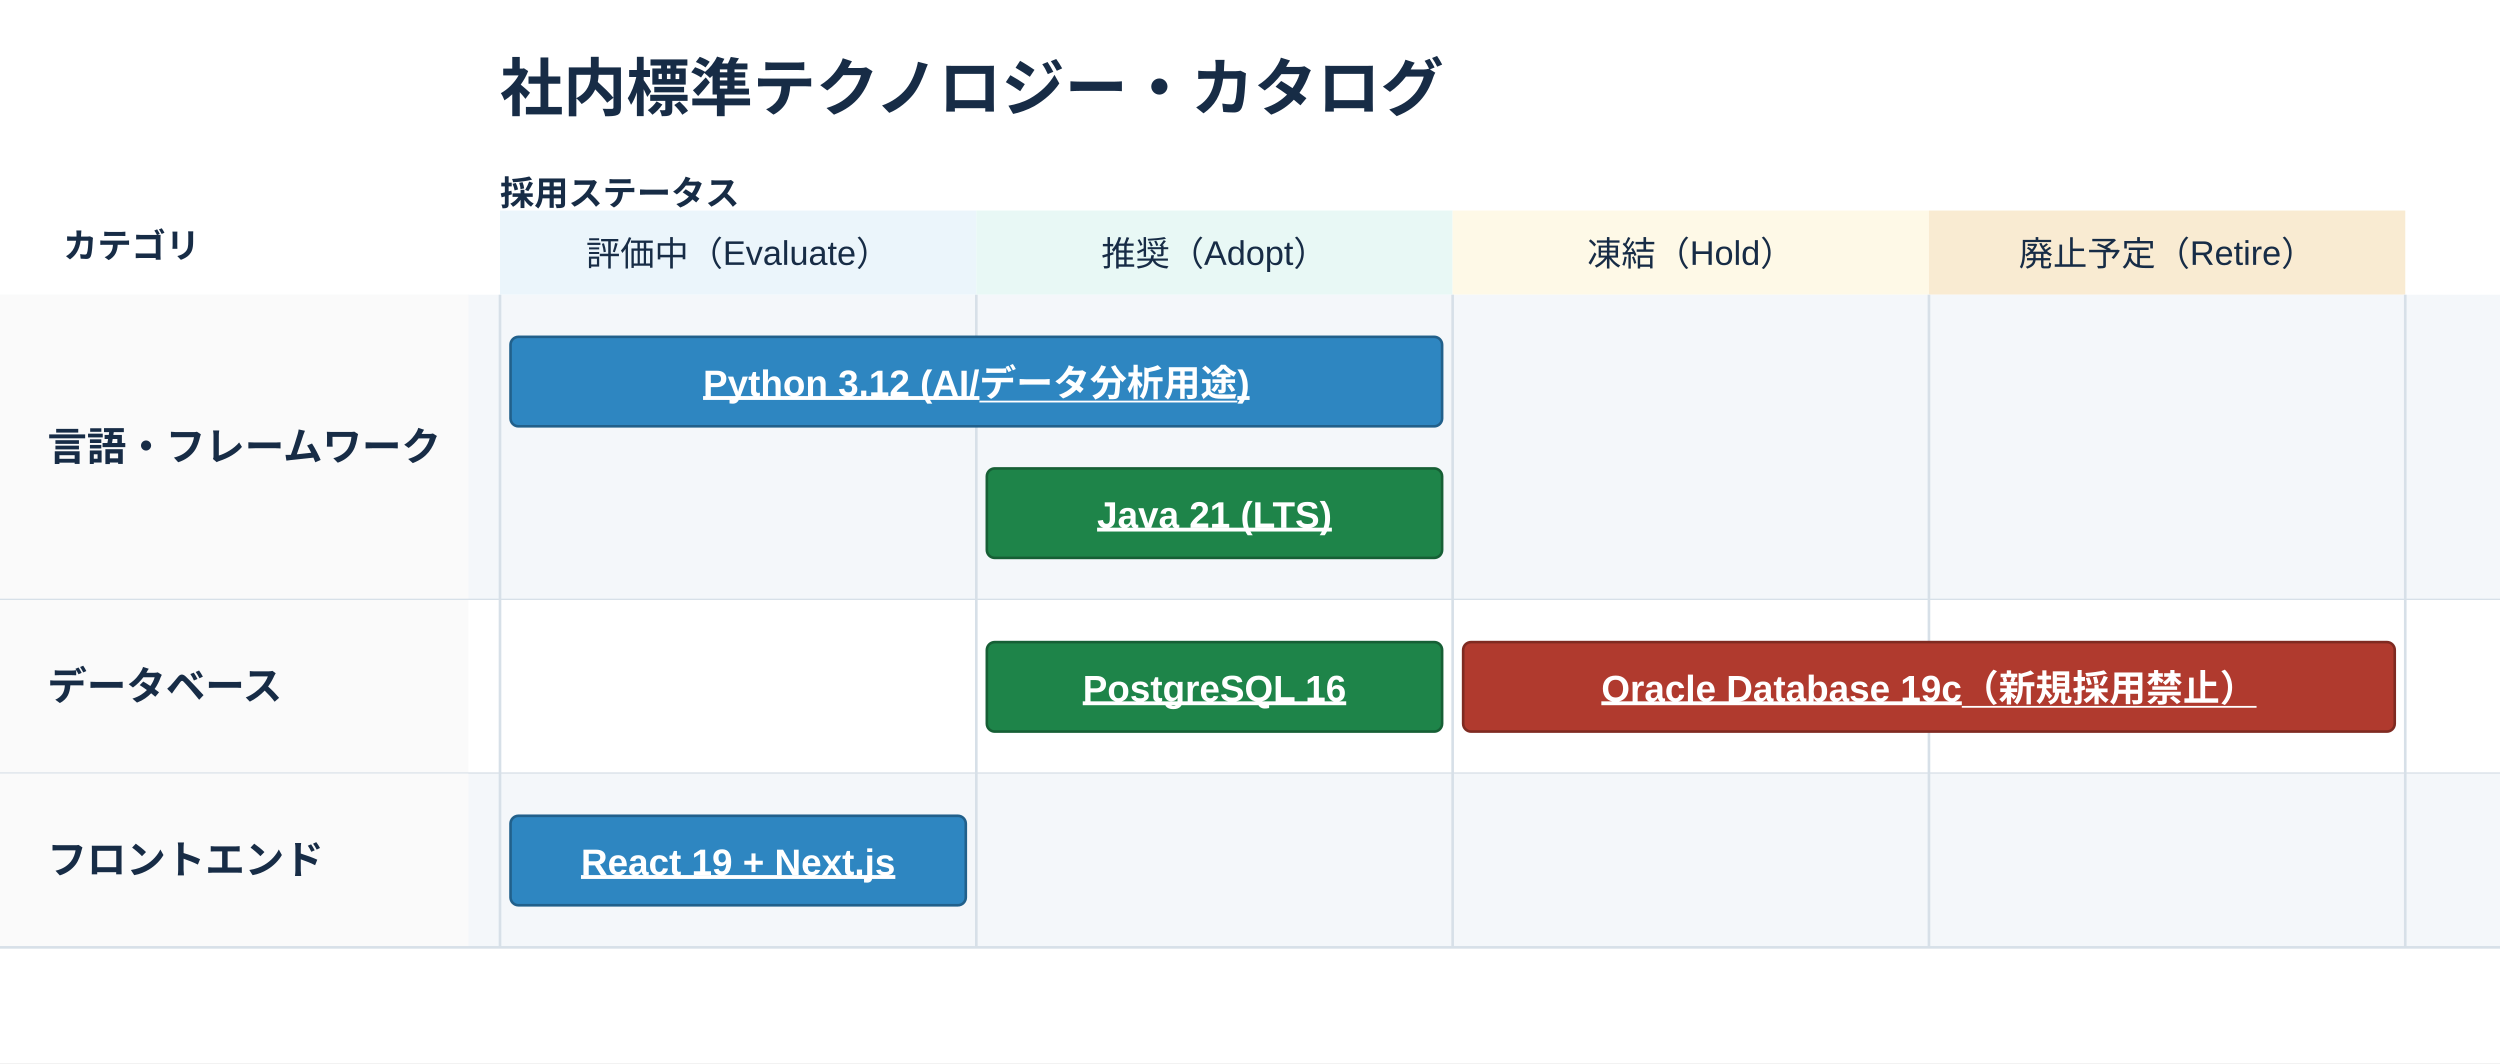
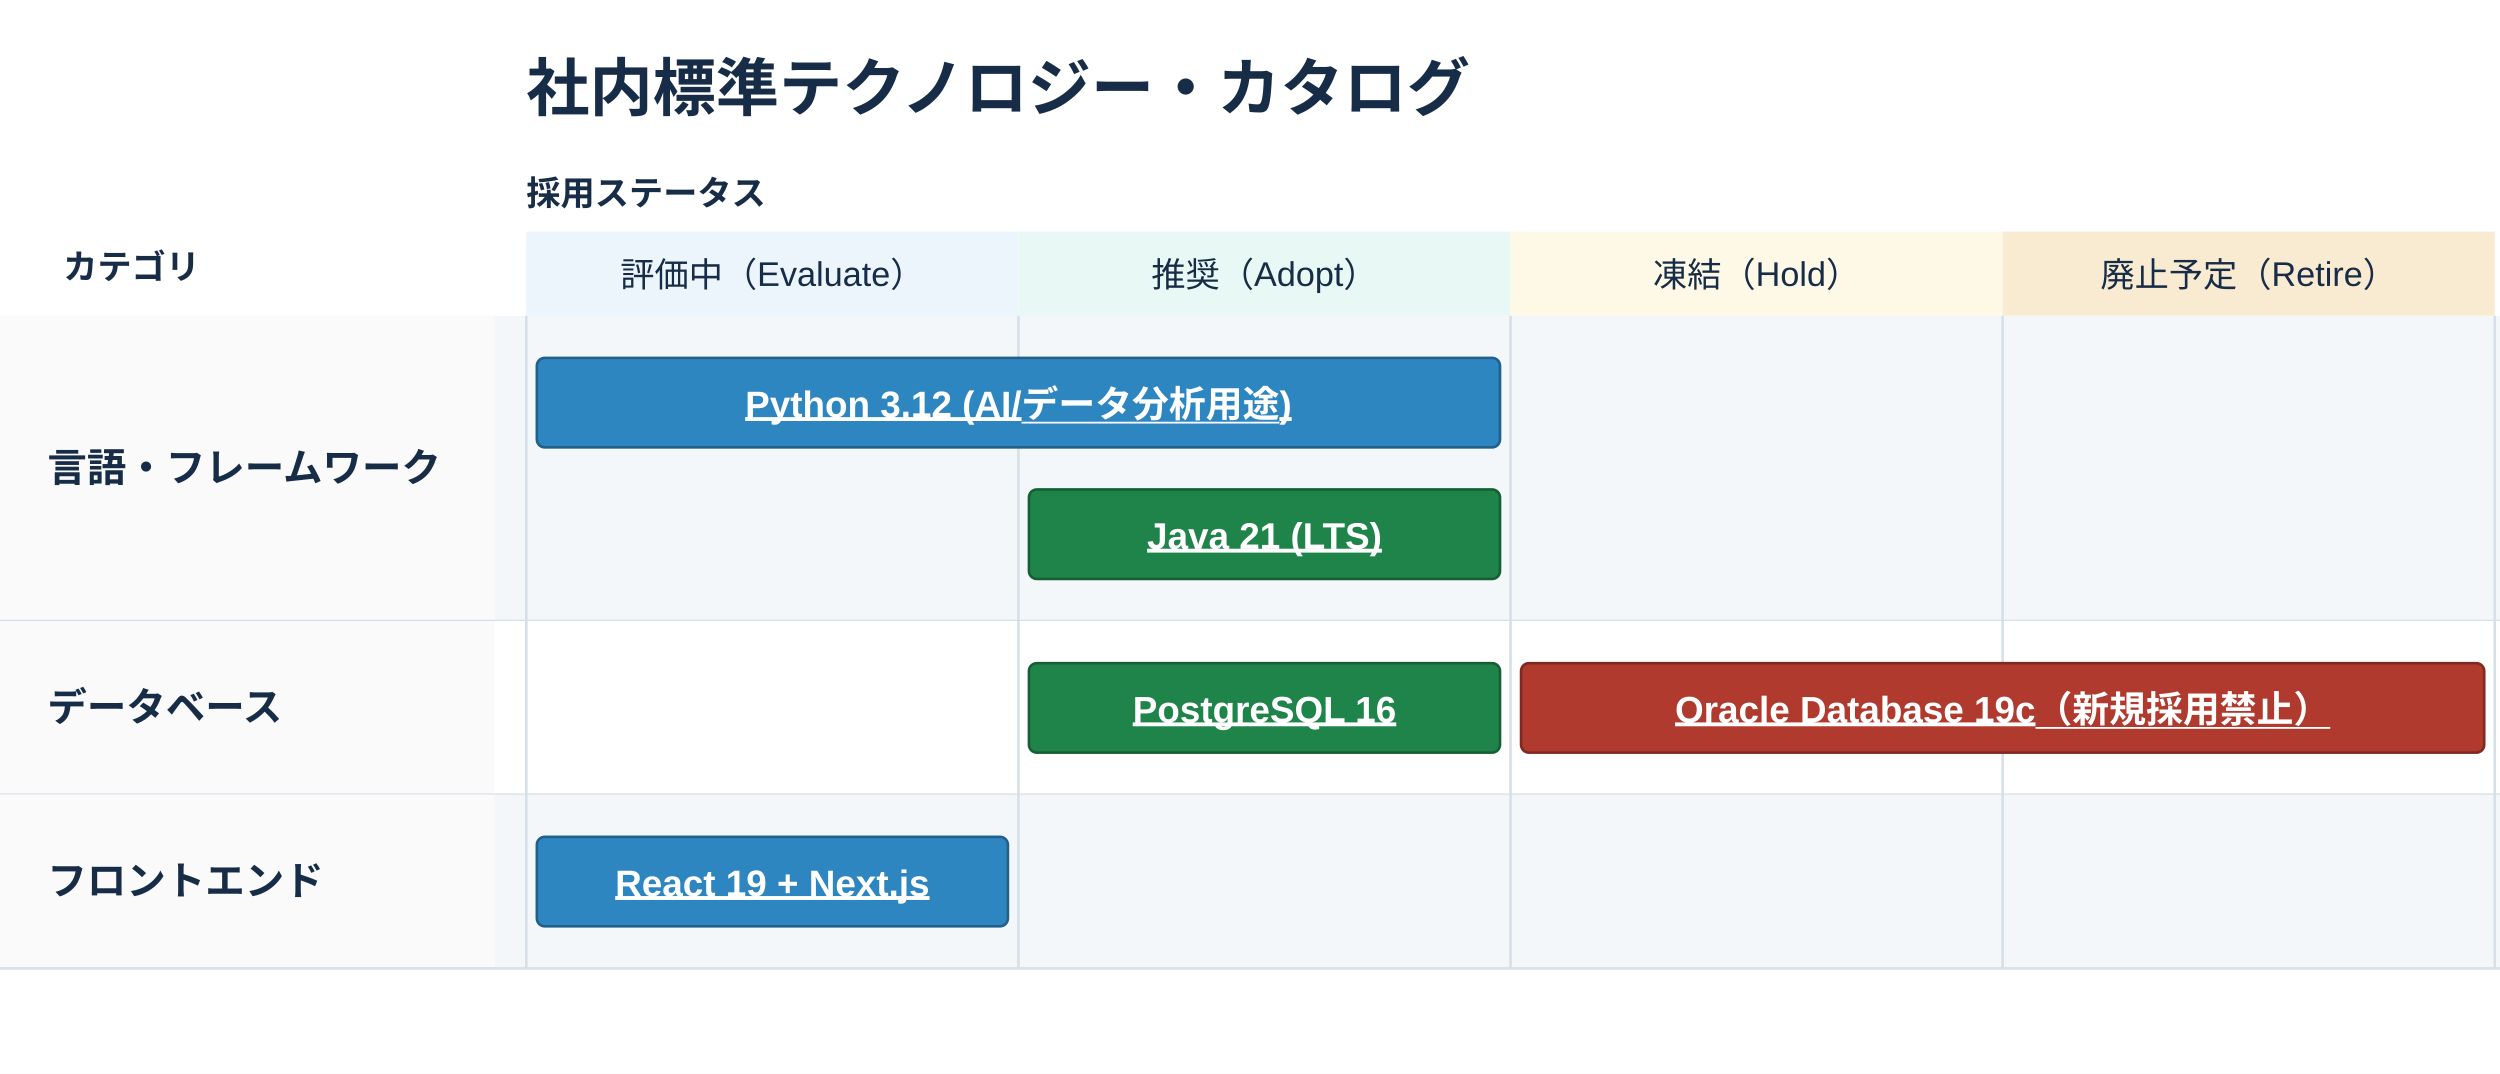
- <svg xmlns="http://www.w3.org/2000/svg" width="950" height="404" viewBox="0 0 950 404">
+ <svg xmlns="http://www.w3.org/2000/svg" width="950" height="408" viewBox="0 0 950 408">
  <rect width="100%" height="100%" fill="#ffffff" />
  <style>text{font-family:Arial,"Noto Sans JP","Yu Gothic",sans-serif;fill:#172c46}.axis{font-size:13px}.title{font-size:24px;font-weight:700}.lane-label{font-size:15px;font-weight:700}.bar-label{font-size:14px;font-weight:600}.item-link{cursor:pointer}.item-link text{text-decoration:underline}.item-link:hover rect,.item-link:focus-visible rect{fill:#c4def4;stroke:#145c91;stroke-width:2}</style>
-   <text x="190" y="42" class="title">社内標準テクノロジー・カタログ</text>
-   <text x="190" y="78" class="axis" font-weight="700">採用ステータス</text>
-   <text x="24" y="98" class="axis" font-weight="700">カテゴリ</text>
-   <rect x="190" y="80" width="181" height="32" fill="#ebf5fb" />
-   <text x="280.5" y="101" class="axis" text-anchor="middle" style="fill:#172c46">評価中（Evaluate）</text>
-   <rect x="371" y="80" width="181" height="32" fill="#e8f8f5" />
-   <text x="461.5" y="101" class="axis" text-anchor="middle" style="fill:#172c46">推奨（Adopt）</text>
-   <rect x="552" y="80" width="181" height="32" fill="#fef9e7" />
-   <text x="642.5" y="101" class="axis" text-anchor="middle" style="fill:#172c46">凍結（Hold）</text>
-   <rect x="733" y="80" width="181" height="32" fill="#f9ebd2" />
-   <text x="823.5" y="101" class="axis" text-anchor="middle" style="fill:#172c46">廃止予定（Retire）</text>
-   <rect x="0" y="112" width="950" height="116" fill="#f4f7fa" />
-   <rect x="0" y="112" width="178" height="116" fill="#fafafa" />
-   <text x="18" y="175" class="lane-label" style="fill:#172c46">言語・フレームワーク</text>
-   <line x1="0" y1="228" x2="950" y2="228" stroke="#d7e0e8" />
-   <rect x="0" y="228" width="950" height="66" fill="#ffffff" />
-   <rect x="0" y="228" width="178" height="66" fill="#fafafa" />
-   <text x="18" y="266" class="lane-label" style="fill:#172c46">データベース</text>
-   <line x1="0" y1="294" x2="950" y2="294" stroke="#d7e0e8" />
-   <rect x="0" y="294" width="950" height="66" fill="#f4f7fa" />
-   <rect x="0" y="294" width="178" height="66" fill="#fafafa" />
-   <text x="18" y="332" class="lane-label" style="fill:#172c46">フロントエンド</text>
-   <line x1="0" y1="360" x2="950" y2="360" stroke="#d7e0e8" />
-   <line x1="190" y1="112" x2="190" y2="360" stroke="#d7e0e8" />
-   <line x1="371" y1="112" x2="371" y2="360" stroke="#d7e0e8" />
-   <line x1="552" y1="112" x2="552" y2="360" stroke="#d7e0e8" />
-   <line x1="733" y1="112" x2="733" y2="360" stroke="#d7e0e8" />
-   <line x1="914" y1="112" x2="914" y2="360" stroke="#d7e0e8" />
+   <text x="200" y="42" class="title">社内標準テクノロジー・カタログ</text>
+   <text x="200" y="78" class="axis" font-weight="700">採用ステータス</text>
+   <text x="24" y="106" class="axis" font-weight="700">カテゴリ</text>
+   <rect x="200" y="88" width="187" height="32" fill="#ebf5fb" />
+   <text x="293.5" y="109" class="axis" text-anchor="middle" style="fill:#172c46">評価中（Evaluate）</text>
+   <rect x="387" y="88" width="187" height="32" fill="#e8f8f5" />
+   <text x="480.5" y="109" class="axis" text-anchor="middle" style="fill:#172c46">推奨（Adopt）</text>
+   <rect x="574" y="88" width="187" height="32" fill="#fef9e7" />
+   <text x="667.5" y="109" class="axis" text-anchor="middle" style="fill:#172c46">凍結（Hold）</text>
+   <rect x="761" y="88" width="187" height="32" fill="#f9ebd2" />
+   <text x="854.5" y="109" class="axis" text-anchor="middle" style="fill:#172c46">廃止予定（Retire）</text>
+   <rect x="0" y="120" width="950" height="116" fill="#f4f7fa" />
+   <rect x="0" y="120" width="188" height="116" fill="#fafafa" />
+   <text x="18" y="183" class="lane-label" style="fill:#172c46">言語・フレームワーク</text>
+   <line x1="0" y1="236" x2="950" y2="236" stroke="#d7e0e8" />
+   <rect x="0" y="236" width="950" height="66" fill="#ffffff" />
+   <rect x="0" y="236" width="188" height="66" fill="#fafafa" />
+   <text x="18" y="274" class="lane-label" style="fill:#172c46">データベース</text>
+   <line x1="0" y1="302" x2="950" y2="302" stroke="#d7e0e8" />
+   <rect x="0" y="302" width="950" height="66" fill="#f4f7fa" />
+   <rect x="0" y="302" width="188" height="66" fill="#fafafa" />
+   <text x="18" y="340" class="lane-label" style="fill:#172c46">フロントエンド</text>
+   <line x1="0" y1="368" x2="950" y2="368" stroke="#d7e0e8" />
+   <line x1="200" y1="120" x2="200" y2="368" stroke="#d7e0e8" />
+   <line x1="387" y1="120" x2="387" y2="368" stroke="#d7e0e8" />
+   <line x1="574" y1="120" x2="574" y2="368" stroke="#d7e0e8" />
+   <line x1="761" y1="120" x2="761" y2="368" stroke="#d7e0e8" />
+   <line x1="948" y1="120" x2="948" y2="368" stroke="#d7e0e8" />
  <g data-item-id="lang-python-ai">
    <a href="https://tech-radar.internal" target="_blank" rel="noopener noreferrer" tabindex="0" aria-label="Python 3.12 (AI/データ分析用途)を開く" class="item-link">
-       <rect x="194" y="128" width="354" height="34" rx="3" fill="#2e86c1" stroke="#21608b" />
-       <text x="371" y="150.5" class="bar-label" text-anchor="middle" style="fill:#ffffff">Python 3.12 (AI/データ分析用途)</text>
+       <rect x="204" y="136" width="366" height="34" rx="3" fill="#2e86c1" stroke="#21608b" />
+       <text x="387" y="158.5" class="bar-label" text-anchor="middle" style="fill:#ffffff">Python 3.12 (AI/データ分析用途)</text>
    </a>
  </g>
  <g data-item-id="lang-java21">
    <a href="https://tech-radar.internal" target="_blank" rel="noopener noreferrer" tabindex="0" aria-label="Java 21 (LTS)を開く" class="item-link">
-       <rect x="375" y="178" width="173" height="34" rx="3" fill="#1e8449" stroke="#165f35" />
-       <text x="461.5" y="200.5" class="bar-label" text-anchor="middle" style="fill:#ffffff">Java 21 (LTS)</text>
+       <rect x="391" y="186" width="179" height="34" rx="3" fill="#1e8449" stroke="#165f35" />
+       <text x="480.5" y="208.5" class="bar-label" text-anchor="middle" style="fill:#ffffff">Java 21 (LTS)</text>
    </a>
  </g>
  <g data-item-id="db-postgres">
    <a href="https://tech-radar.internal" target="_blank" rel="noopener noreferrer" tabindex="0" aria-label="PostgreSQL 16を開く" class="item-link">
-       <rect x="375" y="244" width="173" height="34" rx="3" fill="#1e8449" stroke="#165f35" />
-       <text x="461.5" y="266.5" class="bar-label" text-anchor="middle" style="fill:#ffffff">PostgreSQL 16</text>
+       <rect x="391" y="252" width="179" height="34" rx="3" fill="#1e8449" stroke="#165f35" />
+       <text x="480.5" y="274.5" class="bar-label" text-anchor="middle" style="fill:#ffffff">PostgreSQL 16</text>
    </a>
  </g>
  <g data-item-id="db-oracle-old">
    <a href="https://tech-radar.internal" target="_blank" rel="noopener noreferrer" tabindex="0" aria-label="Oracle Database 19c（新規採用禁止）を開く" class="item-link">
-       <rect x="556" y="244" width="354" height="34" rx="3" fill="#b03a2e" stroke="#7f2a21" />
-       <text x="733" y="266.5" class="bar-label" text-anchor="middle" style="fill:#ffffff">Oracle Database 19c（新規採用禁止）</text>
+       <rect x="578" y="252" width="366" height="34" rx="3" fill="#b03a2e" stroke="#7f2a21" />
+       <text x="761" y="274.5" class="bar-label" text-anchor="middle" style="fill:#ffffff">Oracle Database 19c（新規採用禁止）</text>
    </a>
  </g>
  <g data-item-id="fe-react">
    <a href="https://tech-radar.internal" target="_blank" rel="noopener noreferrer" tabindex="0" aria-label="React 19 + Next.jsを開く" class="item-link">
-       <rect x="194" y="310" width="173" height="34" rx="3" fill="#2e86c1" stroke="#21608b" />
-       <text x="280.5" y="332.5" class="bar-label" text-anchor="middle" style="fill:#ffffff">React 19 + Next.js</text>
+       <rect x="204" y="318" width="179" height="34" rx="3" fill="#2e86c1" stroke="#21608b" />
+       <text x="293.5" y="340.5" class="bar-label" text-anchor="middle" style="fill:#ffffff">React 19 + Next.js</text>
    </a>
  </g>
</svg>
